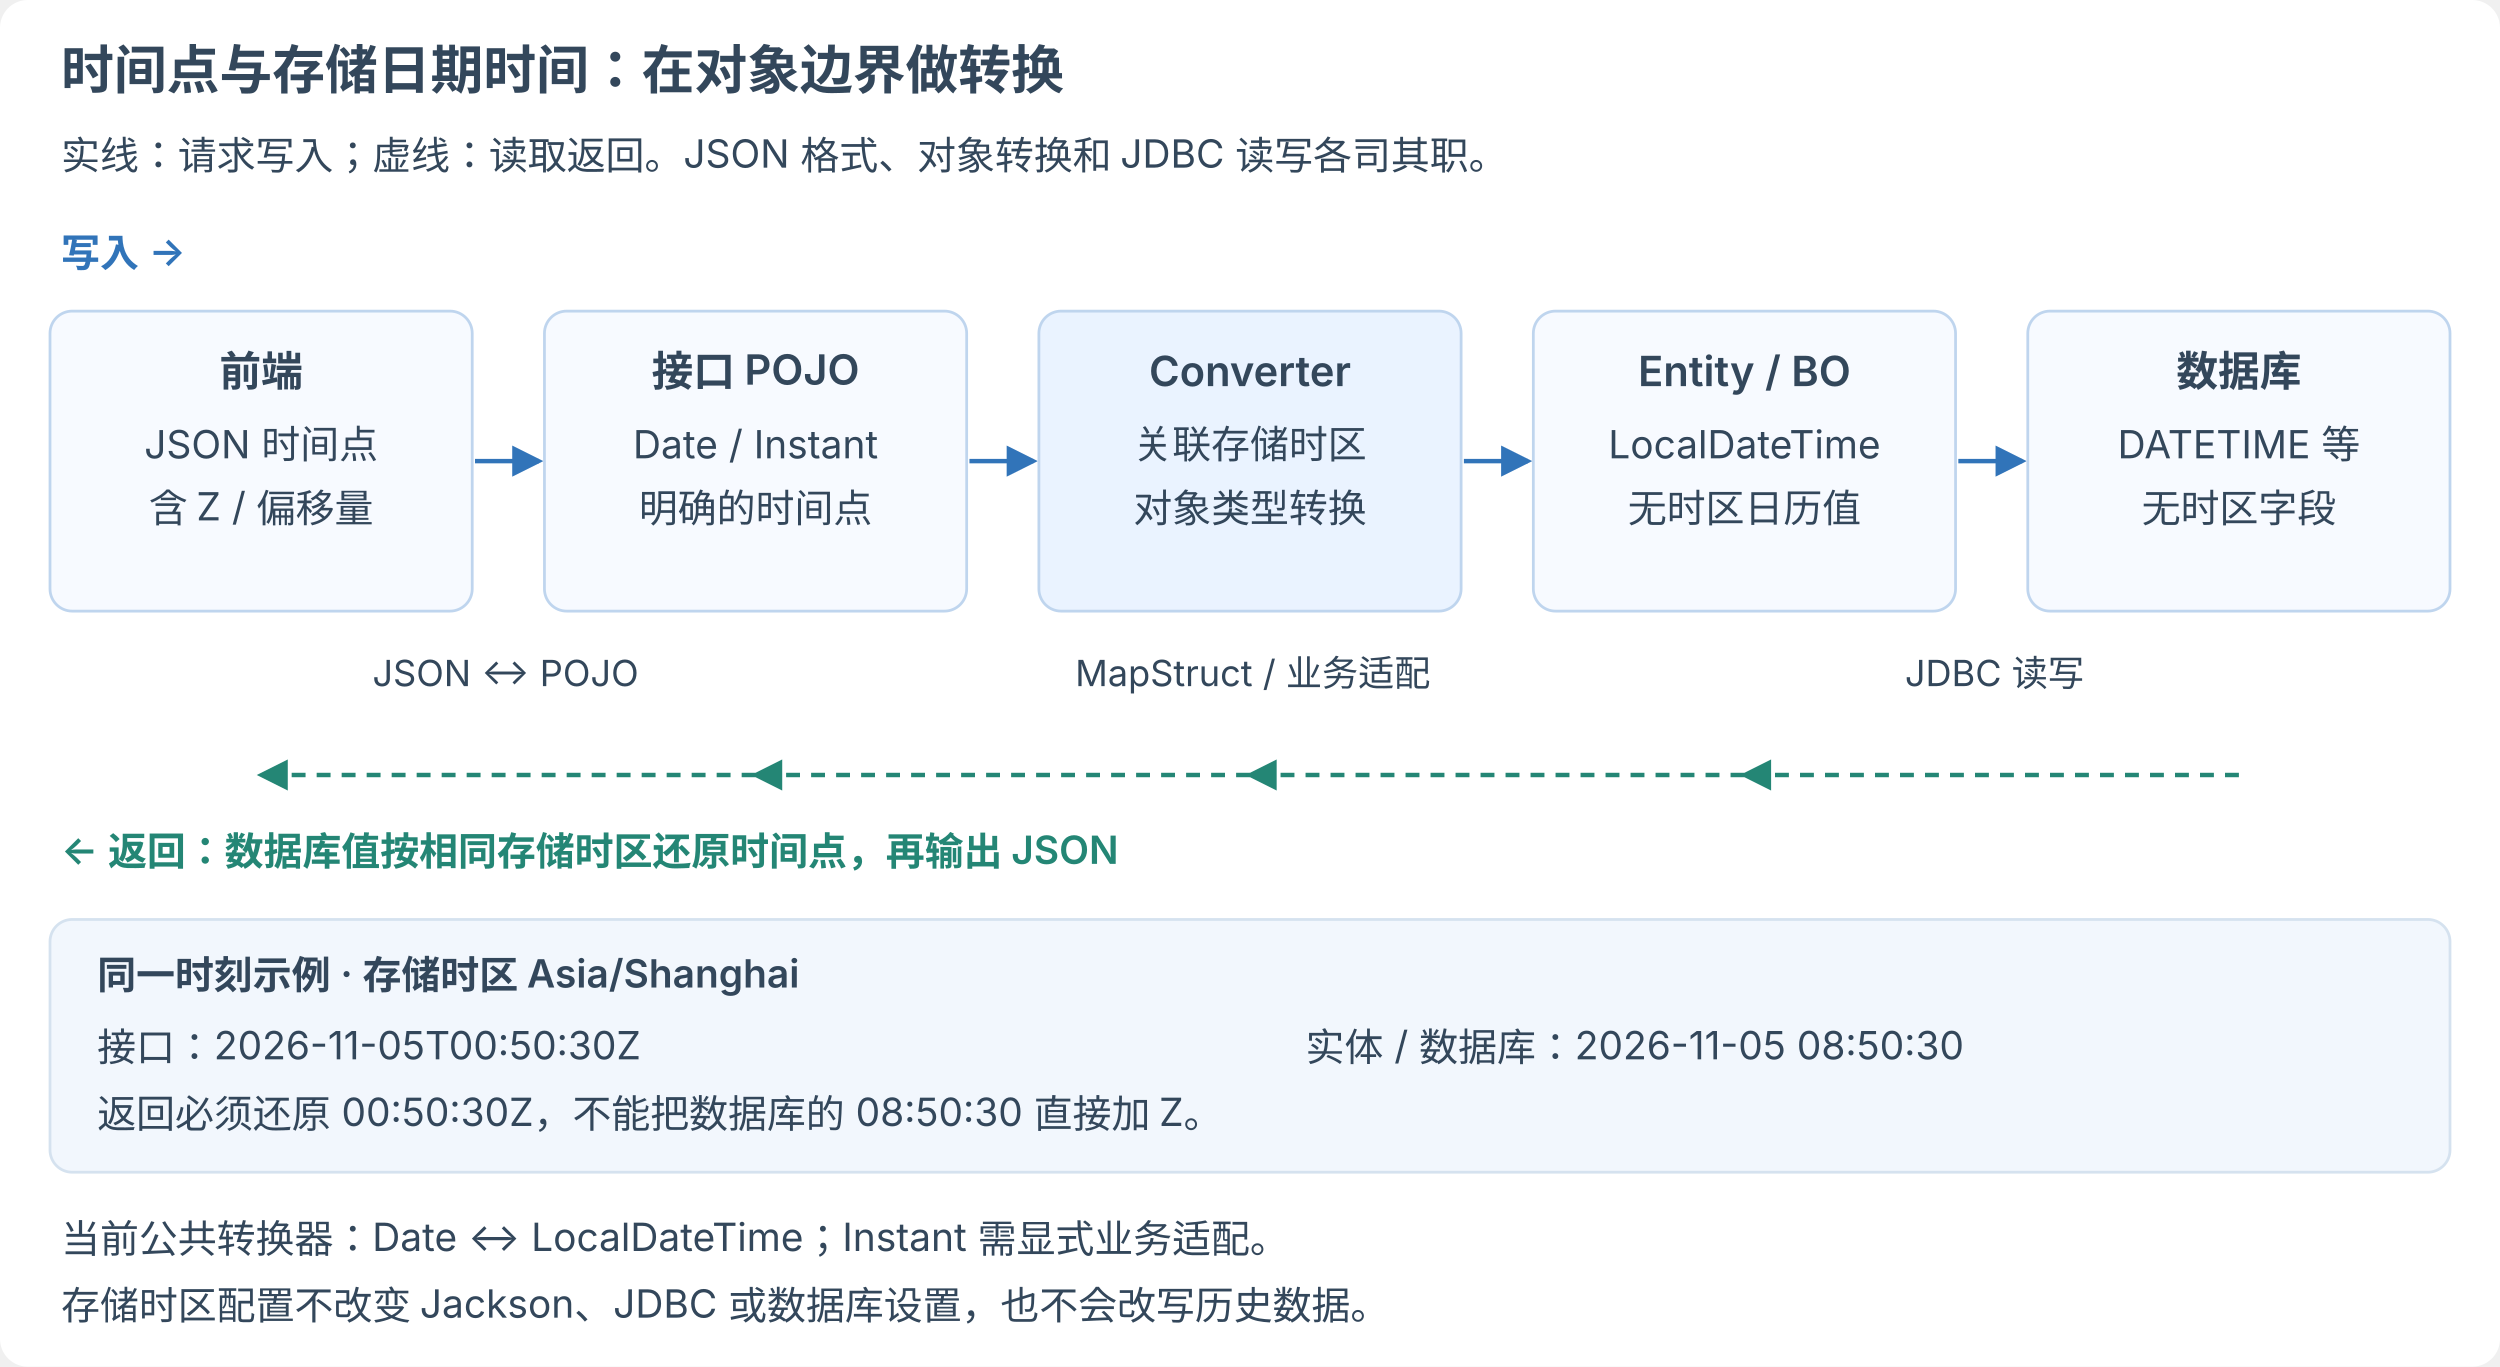
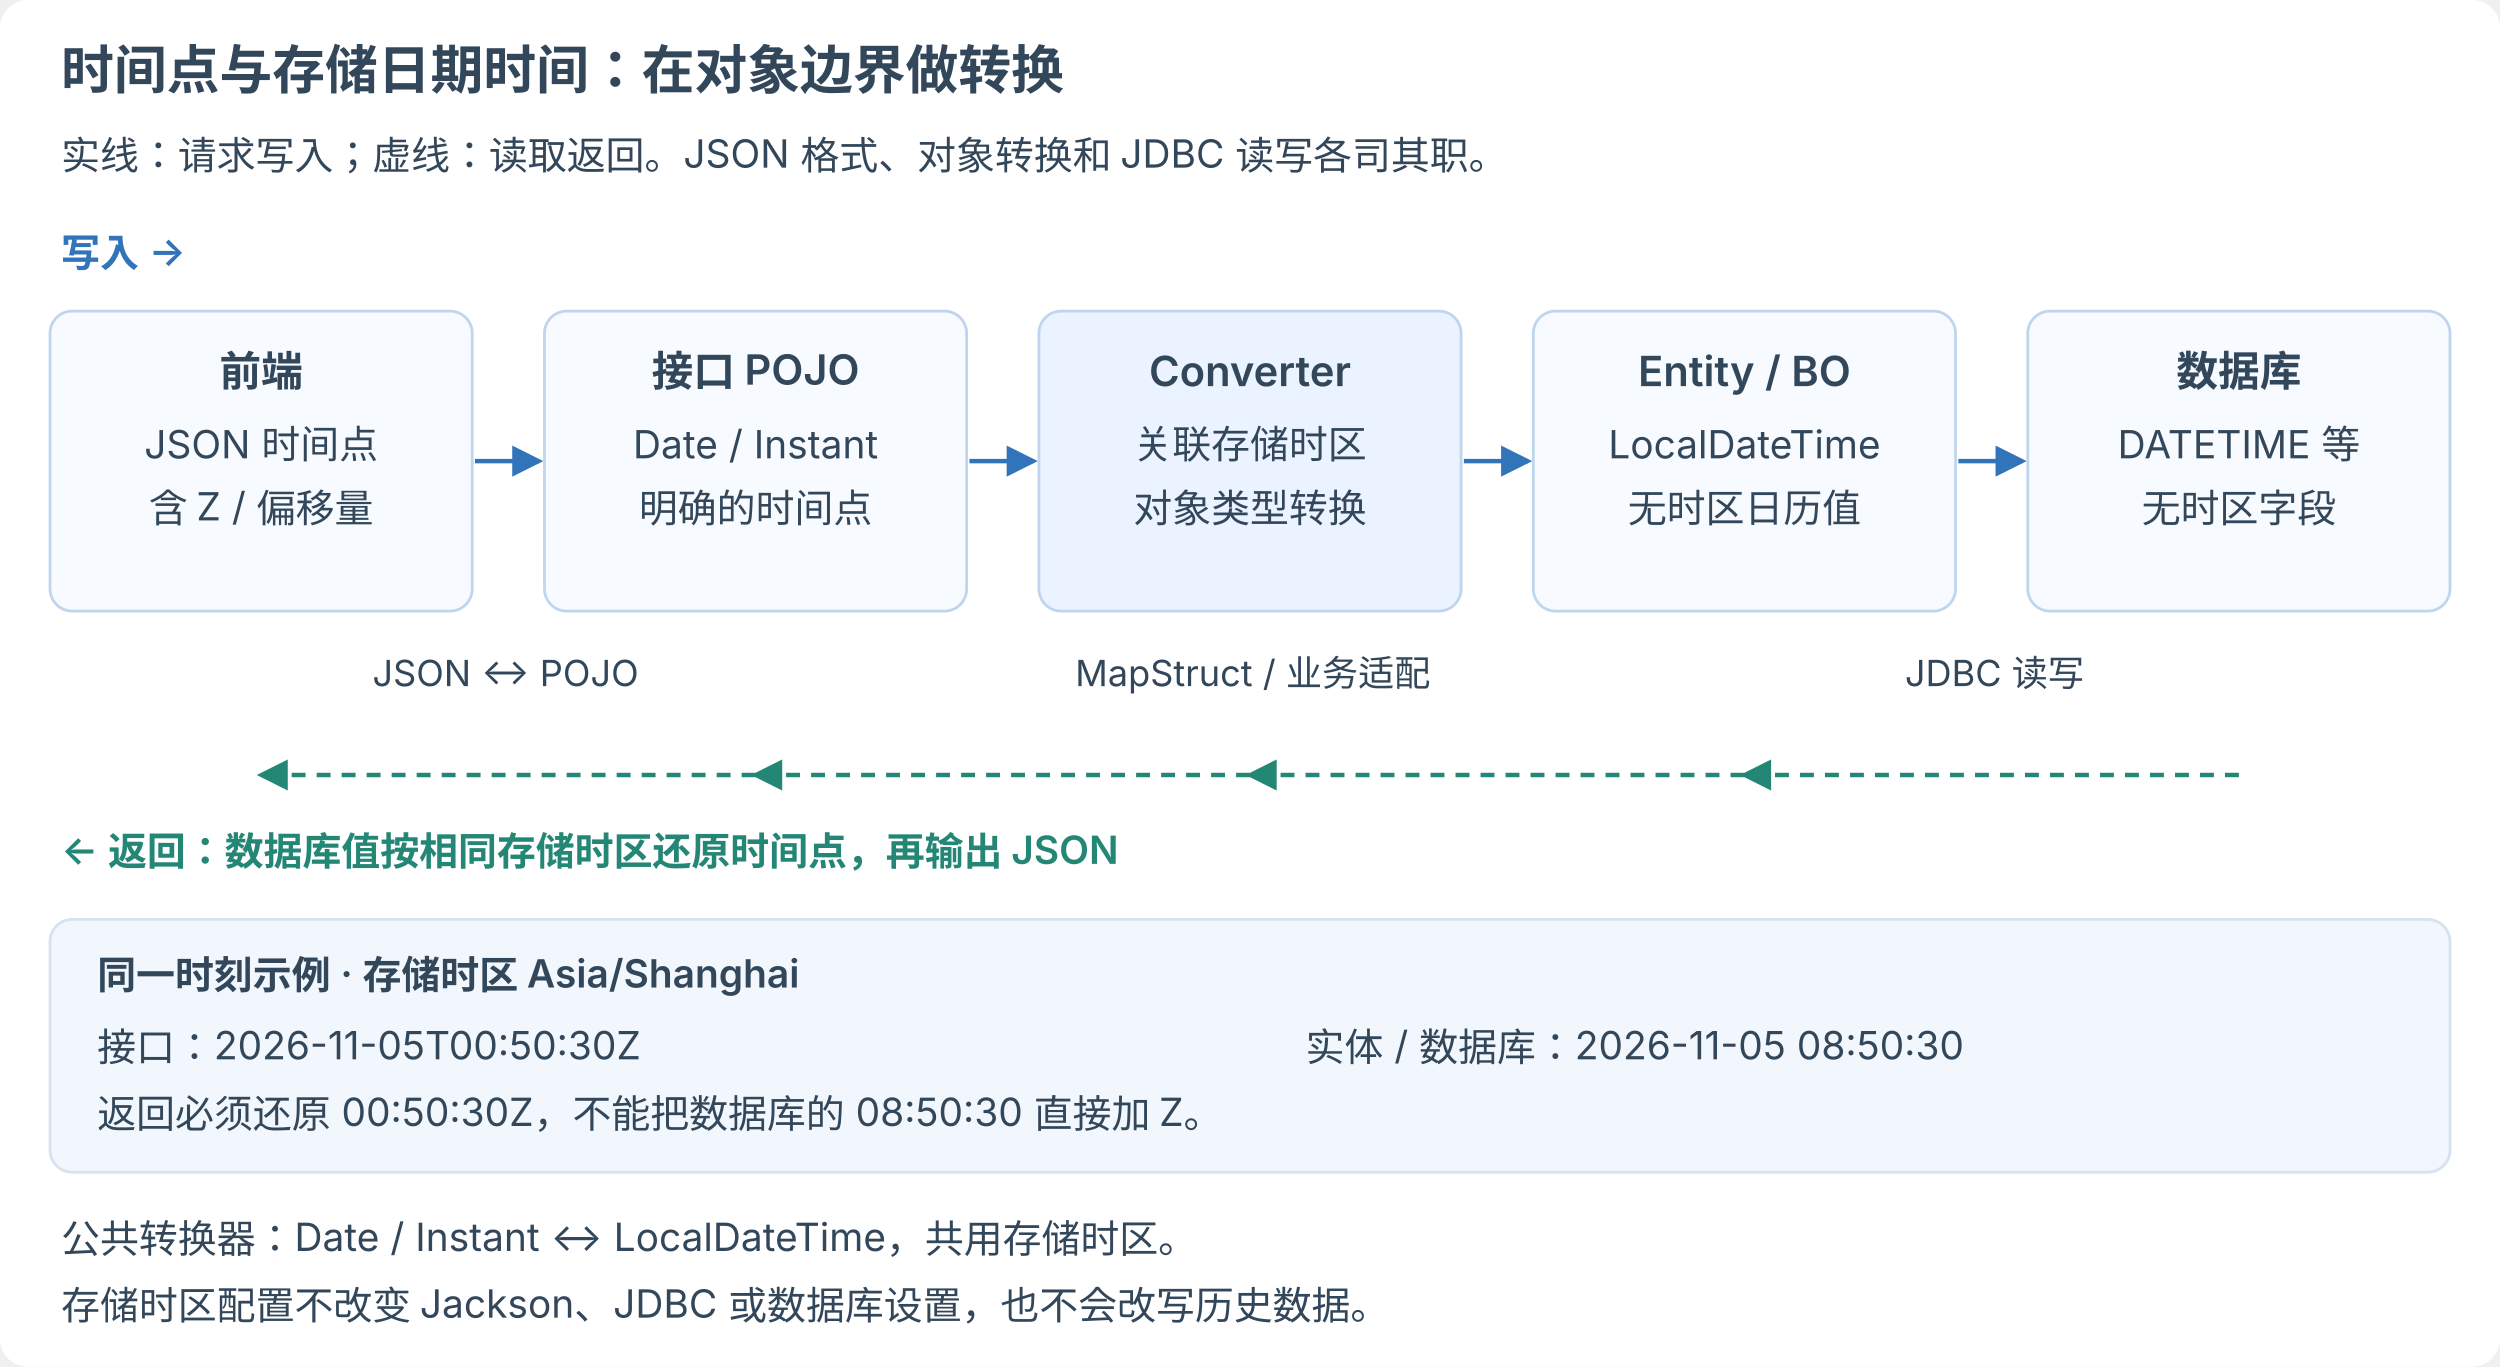
<svg xmlns="http://www.w3.org/2000/svg" width="900" height="492" viewBox="0 0 900 492" role="img" aria-labelledby="title desc">
  <defs>
    <marker id="forward" markerWidth="7" markerHeight="7" refX="6" refY="3.5" orient="auto">
      <path d="M0 0L7 3.5L0 7Z" fill="#3174b9" />
    </marker>
    <marker id="back" markerWidth="7" markerHeight="7" refX="6" refY="3.5" orient="auto">
      <path d="M0 0L7 3.5L0 7Z" fill="#248675" />
    </marker>
  </defs>
  <rect width="900" height="492" rx="10" fill="#fff" />
  <g font-family="-apple-system,BlinkMacSystemFont,'Segoe UI','PingFang SC','Microsoft YaHei',sans-serif" fill="#33475b">
    <text x="22" y="32" font-size="19" font-weight="600" text-anchor="start">时间点与存储日期时间：在对象边界做转换</text>
    <text x="22" y="61" font-size="14" font-weight="400" text-anchor="start">实线：请求写入；虚线：读取返回。JSON 格式、对象转换和 JDBC 读写各司其职。</text>
    <text x="22" y="96" font-size="14" font-weight="600" text-anchor="start" fill="#3174b9">写入 →</text>
    <rect x="18" y="112" width="152" height="108" rx="8" fill="#f7faff" stroke="#bfd5ee" />
    <text x="94.0" y="139" font-size="15" font-weight="600" text-anchor="middle">前端</text>
    <text x="94.0" y="165" font-size="14" font-weight="400" text-anchor="middle">JSON 时间点</text>
    <text x="94.0" y="188" font-size="14" font-weight="400" text-anchor="middle">含 Z / 偏移量</text>
    <path d="M171 166H194" fill="none" stroke="#3174b9" stroke-width="1.6" marker-end="url(#forward)" />
    <rect x="196" y="112" width="152" height="108" rx="8" fill="#f7faff" stroke="#bfd5ee" />
    <text x="272.0" y="139" font-size="15" font-weight="600" text-anchor="middle">接口 POJO</text>
    <text x="272.0" y="165" font-size="14" font-weight="400" text-anchor="middle">Date / Instant</text>
    <text x="272.0" y="188" font-size="14" font-weight="400" text-anchor="middle">明确的时间点</text>
    <path d="M349 166H372" fill="none" stroke="#3174b9" stroke-width="1.6" marker-end="url(#forward)" />
    <rect x="374" y="112" width="152" height="108" rx="8" fill="#eaf3ff" stroke="#bfd5ee" />
    <text x="450.0" y="139" font-size="15" font-weight="600" text-anchor="middle">Converter</text>
    <text x="450.0" y="165" font-size="14" font-weight="400" text-anchor="middle">关联存储时区</text>
    <text x="450.0" y="188" font-size="14" font-weight="400" text-anchor="middle">对象类型转换</text>
    <path d="M527 166H550" fill="none" stroke="#3174b9" stroke-width="1.6" marker-end="url(#forward)" />
    <rect x="552" y="112" width="152" height="108" rx="8" fill="#f7faff" stroke="#bfd5ee" />
    <text x="628.0" y="139" font-size="15" font-weight="600" text-anchor="middle">Entity / BO</text>
    <text x="628.0" y="165" font-size="14" font-weight="400" text-anchor="middle">LocalDateTime</text>
    <text x="628.0" y="188" font-size="14" font-weight="400" text-anchor="middle">无时区日历值</text>
    <path d="M705 166H728" fill="none" stroke="#3174b9" stroke-width="1.6" marker-end="url(#forward)" />
    <rect x="730" y="112" width="152" height="108" rx="8" fill="#f7faff" stroke="#bfd5ee" />
    <text x="806.0" y="139" font-size="15" font-weight="600" text-anchor="middle">数据库</text>
    <text x="806.0" y="165" font-size="14" font-weight="400" text-anchor="middle">DATETIME 等</text>
    <text x="806.0" y="188" font-size="14" font-weight="400" text-anchor="middle">无时区字段</text>
    <text x="182" y="247" font-size="13" font-weight="400" text-anchor="middle">JSON ↔ POJO</text>
    <text x="451" y="247" font-size="13" font-weight="400" text-anchor="middle">MapStruct / 业务适配</text>
    <text x="718" y="247" font-size="13" font-weight="400" text-anchor="middle">JDBC 读写</text>
    <path d="M806 279H628" fill="none" stroke="#248675" stroke-width="1.6" stroke-dasharray="5 4" marker-end="url(#back)" />
    <path d="M628 279H450" fill="none" stroke="#248675" stroke-width="1.6" stroke-dasharray="5 4" marker-end="url(#back)" />
    <path d="M450 279H272" fill="none" stroke="#248675" stroke-width="1.6" stroke-dasharray="5 4" marker-end="url(#back)" />
    <path d="M272 279H94" fill="none" stroke="#248675" stroke-width="1.6" stroke-dasharray="5 4" marker-end="url(#back)" />
    <text x="22" y="311" font-size="14" font-weight="600" text-anchor="start" fill="#248675">← 返回：数据库值按相同存储时区还原时间点，再输出 JSON</text>
    <rect x="18" y="331" width="864" height="91" rx="8" fill="#f2f7fd" stroke="#d5e2ef" />
    <text x="35" y="356" font-size="14" font-weight="600" text-anchor="start">同一时刻示例 · 存储时区 Asia/Shanghai</text>
    <text x="35" y="382" font-size="14" font-weight="400" text-anchor="start">接口：2026-11-05T00:50:30Z</text>
    <text x="470" y="382" font-size="14" font-weight="400" text-anchor="start">实体 / 数据库：2026-11-05 08:50:30</text>
    <text x="35" y="406" font-size="14" font-weight="400" text-anchor="start">返回必须还原 00:50:30Z，不能把数据库的 08:50:30 直接加 Z。</text>
-     <text x="22" y="451" font-size="14" font-weight="400" text-anchor="start">当前公共转换器：Date ↔ LocalDateTime；Instant 需显式业务适配。</text>
+     <text x="22" y="451" font-size="14" font-weight="400" text-anchor="start">公共转换器：Date / Instant ↔ LocalDateTime，共用存储时区。</text>
    <text x="22" y="475" font-size="14" font-weight="400" text-anchor="start">存储时区配置不改变 Jackson、JDBC 或数据库设置，也不会改写历史数据。</text>
  </g>
</svg>
